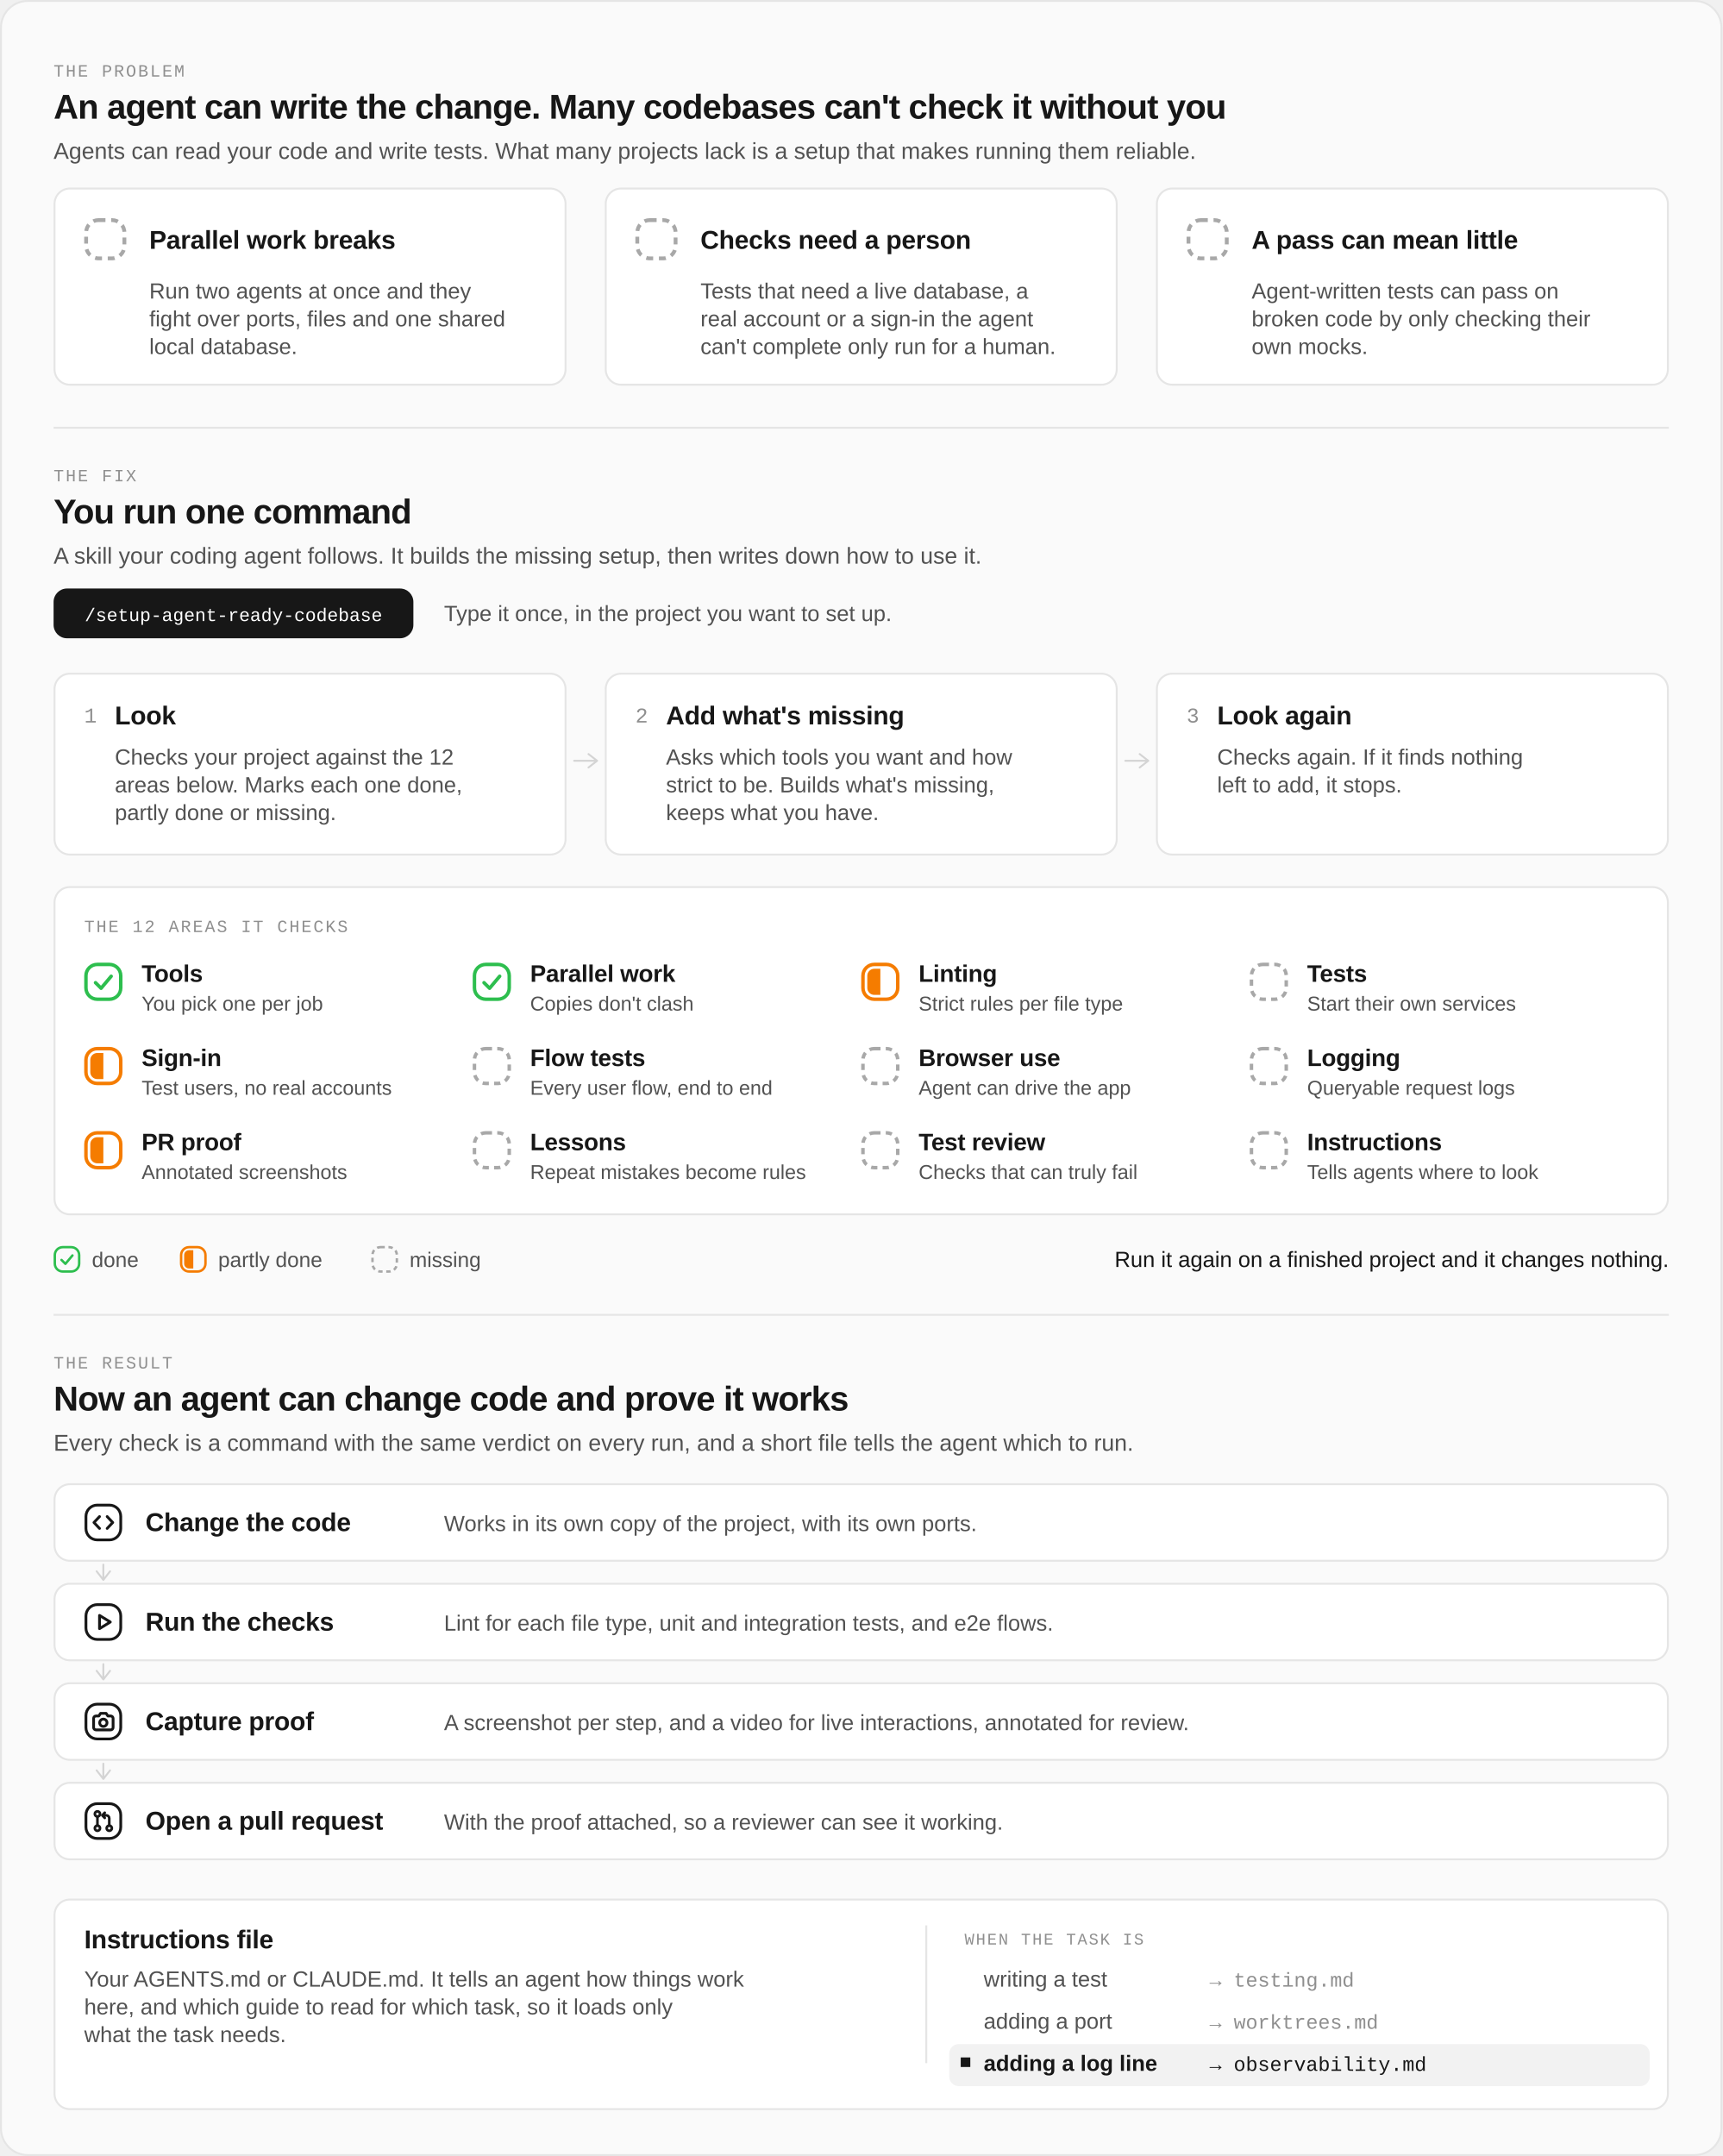
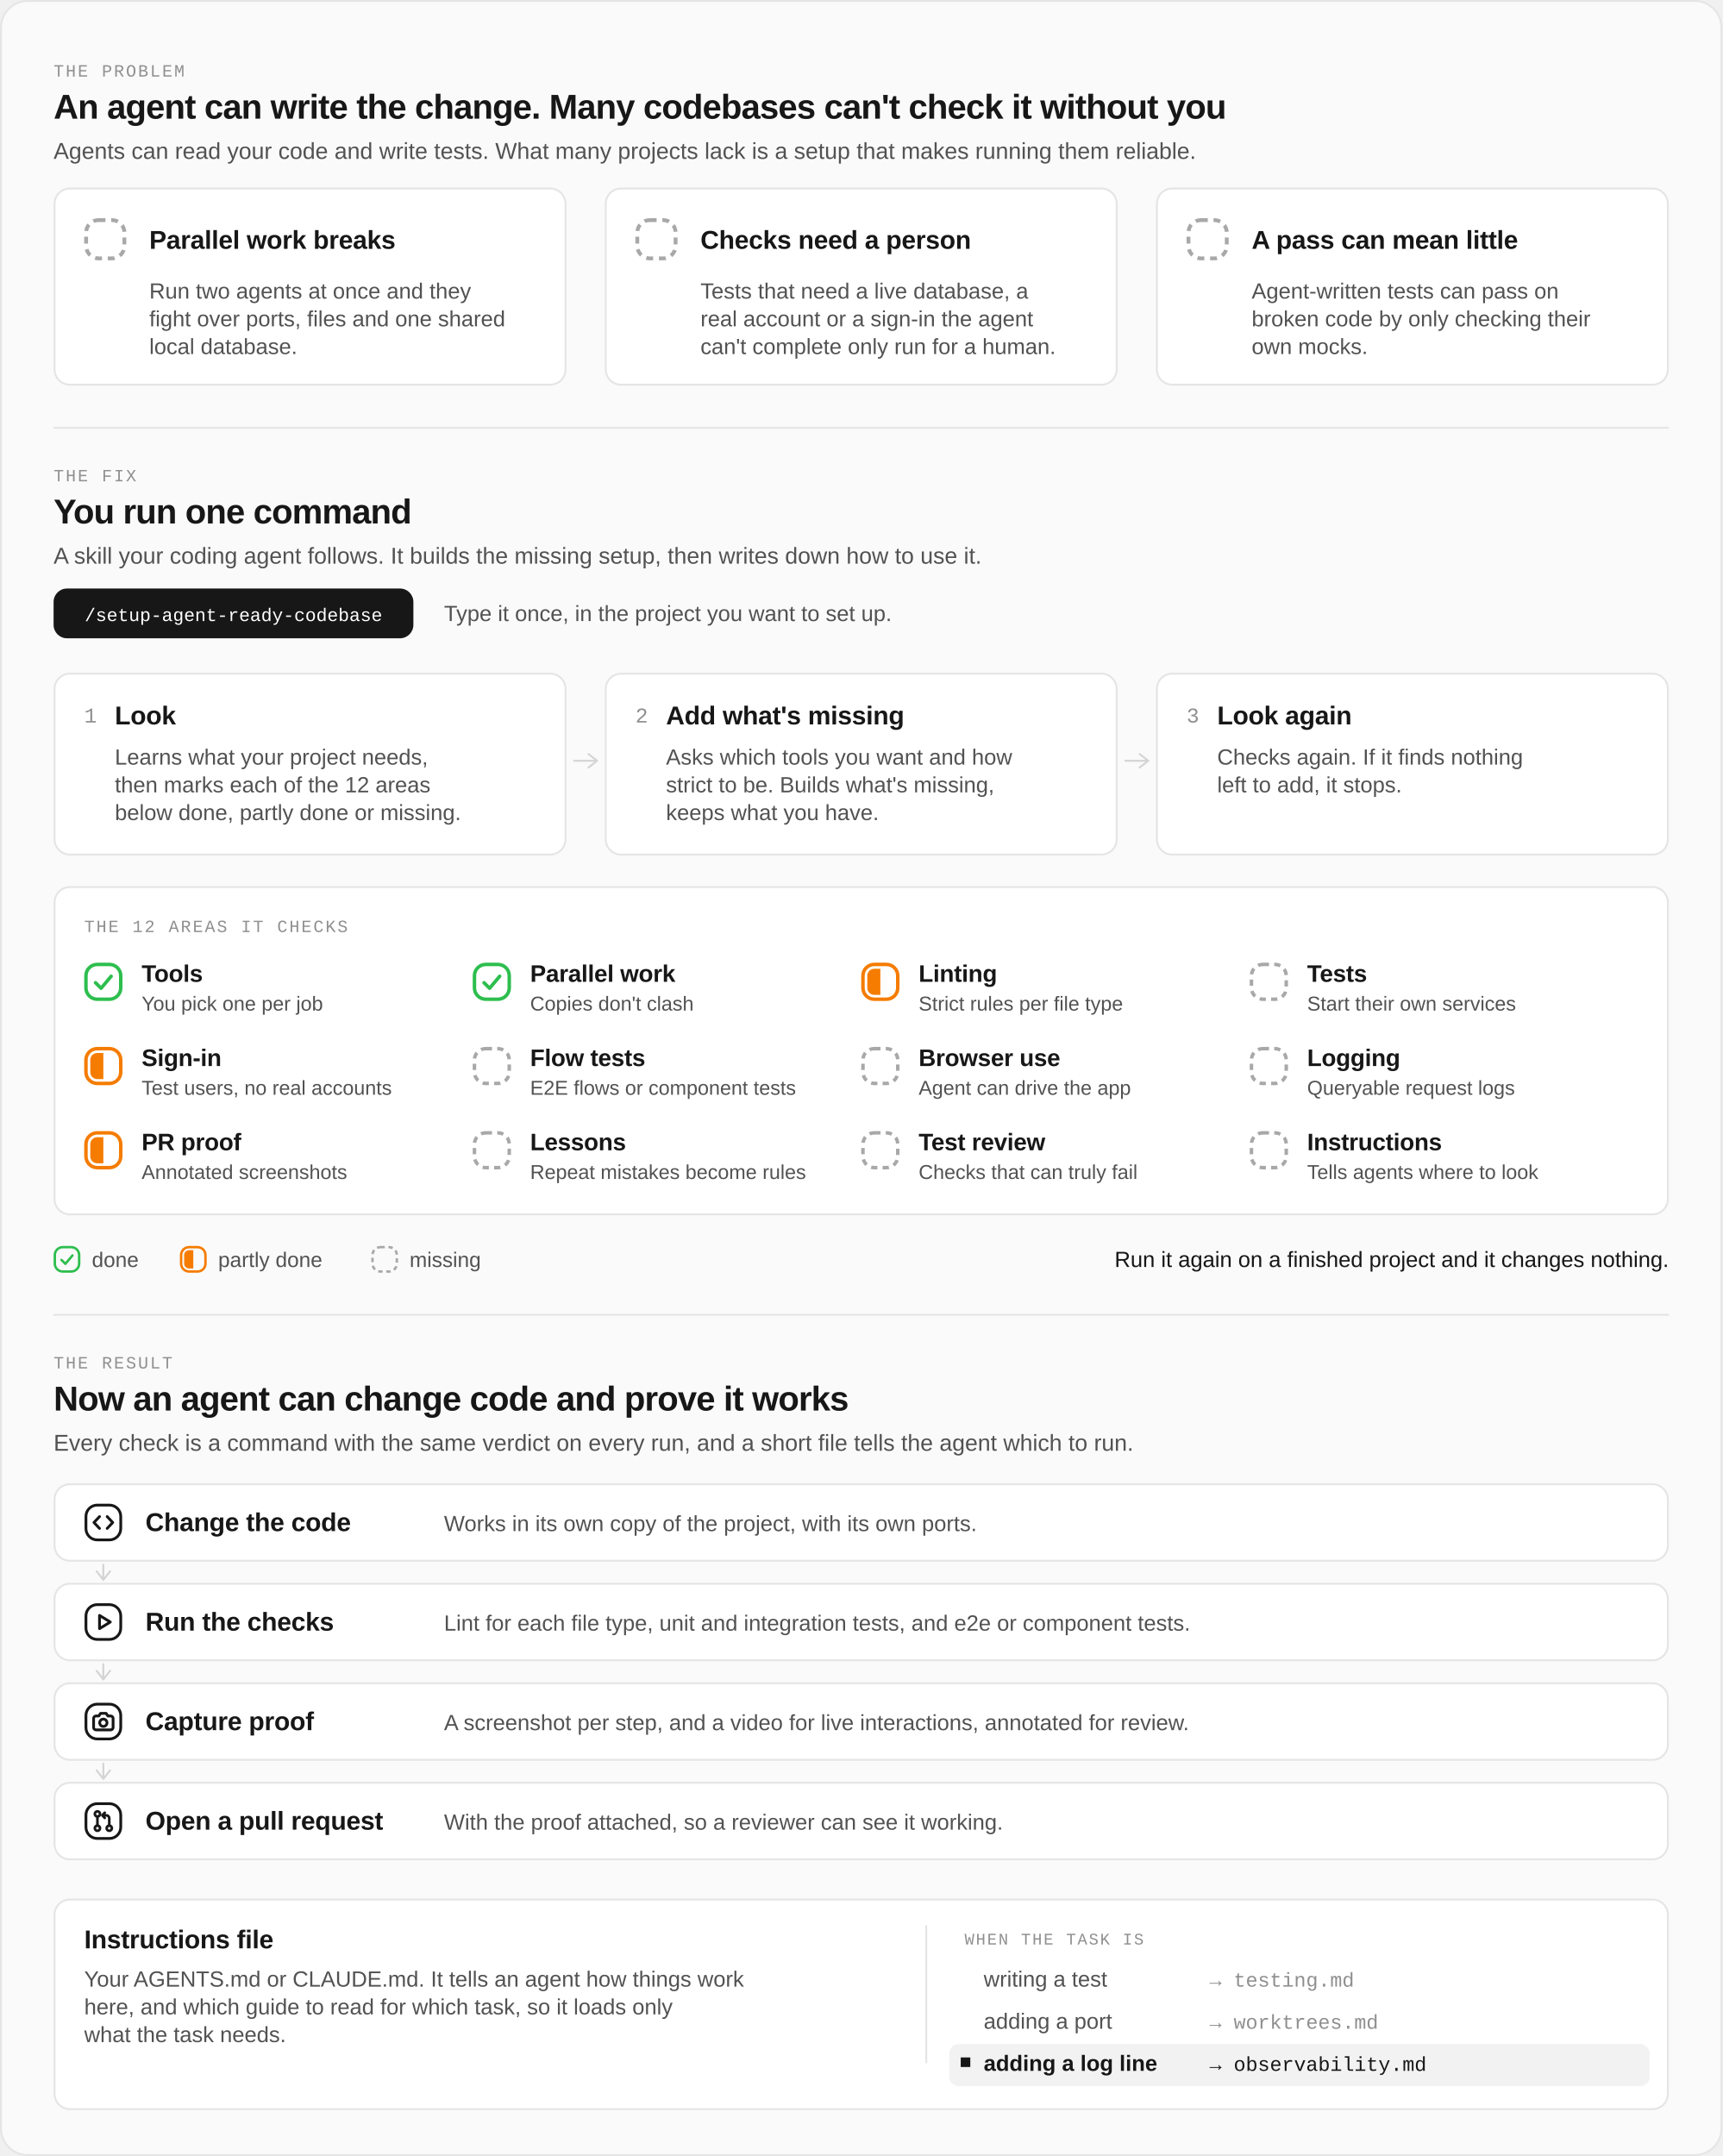
<svg xmlns="http://www.w3.org/2000/svg" viewBox="0 0 900 1126.5" width="900" height="1126.5" role="img" aria-labelledby="t d">
  <style>
.pulse{fill:none;stroke:#171717;stroke-width:2.2;stroke-linecap:round;stroke-dasharray:8 200;stroke-dashoffset:8;opacity:0;animation:run 4.2s linear infinite}
@keyframes run{0%{stroke-dashoffset:8;opacity:0}2%{opacity:1}12%{opacity:1}16%{stroke-dashoffset:-34;opacity:0}100%{stroke-dashoffset:-34;opacity:0}}
.live{animation:breathe 1.6s ease-in-out infinite}
@keyframes breathe{0%,100%{opacity:.45}50%{opacity:1}}
@media (prefers-reduced-motion:reduce){.pulse{display:none}.live{animation:none}}
@media (prefers-reduced-motion:no-preference){@keyframes kddd{0%,27%{opacity:1}31%,57%{opacity:1}61%,97%{opacity:1}100%{opacity:1}}.k-ddd{animation:kddd 10s linear infinite}@keyframes kdmd{0%,27%{opacity:0}31%,57%{opacity:1}61%,97%{opacity:1}100%{opacity:0}}.k-dmd{animation:kdmd 10s linear infinite}@keyframes kdmm{0%,27%{opacity:0}31%,57%{opacity:0}61%,97%{opacity:1}100%{opacity:0}}.k-dmm{animation:kdmm 10s linear infinite}@keyframes kdmp{0%,27%{opacity:0}31%,57%{opacity:0}61%,97%{opacity:1}100%{opacity:0}}.k-dmp{animation:kdmp 10s linear infinite}@keyframes kdpd{0%,27%{opacity:0}31%,57%{opacity:1}61%,97%{opacity:1}100%{opacity:0}}.k-dpd{animation:kdpd 10s linear infinite}@keyframes kdpp{0%,27%{opacity:0}31%,57%{opacity:0}61%,97%{opacity:1}100%{opacity:0}}.k-dpp{animation:kdpp 10s linear infinite}@keyframes kmdd{0%,27%{opacity:0}31%,57%{opacity:0}61%,97%{opacity:0}100%{opacity:0}}.k-mdd{animation:kmdd 10s linear infinite}@keyframes kmmd{0%,27%{opacity:1}31%,57%{opacity:0}61%,97%{opacity:0}100%{opacity:1}}.k-mmd{animation:kmmd 10s linear infinite}@keyframes kmmm{0%,27%{opacity:1}31%,57%{opacity:1}61%,97%{opacity:0}100%{opacity:1}}.k-mmm{animation:kmmm 10s linear infinite}@keyframes kmmp{0%,27%{opacity:1}31%,57%{opacity:0}61%,97%{opacity:0}100%{opacity:1}}.k-mmp{animation:kmmp 10s linear infinite}@keyframes kmpd{0%,27%{opacity:0}31%,57%{opacity:0}61%,97%{opacity:0}100%{opacity:0}}.k-mpd{animation:kmpd 10s linear infinite}@keyframes kmpp{0%,27%{opacity:0}31%,57%{opacity:0}61%,97%{opacity:0}100%{opacity:0}}.k-mpp{animation:kmpp 10s linear infinite}@keyframes kpdd{0%,27%{opacity:0}31%,57%{opacity:0}61%,97%{opacity:0}100%{opacity:0}}.k-pdd{animation:kpdd 10s linear infinite}@keyframes kpmd{0%,27%{opacity:0}31%,57%{opacity:0}61%,97%{opacity:0}100%{opacity:0}}.k-pmd{animation:kpmd 10s linear infinite}@keyframes kpmm{0%,27%{opacity:0}31%,57%{opacity:0}61%,97%{opacity:0}100%{opacity:0}}.k-pmm{animation:kpmm 10s linear infinite}@keyframes kpmp{0%,27%{opacity:0}31%,57%{opacity:1}61%,97%{opacity:0}100%{opacity:0}}.k-pmp{animation:kpmp 10s linear infinite}@keyframes kppd{0%,27%{opacity:1}31%,57%{opacity:0}61%,97%{opacity:0}100%{opacity:1}}.k-ppd{animation:kppd 10s linear infinite}@keyframes kppp{0%,27%{opacity:1}31%,57%{opacity:1}61%,97%{opacity:0}100%{opacity:1}}.k-ppp{animation:kppp 10s linear infinite}@keyframes act1{0%,29%{opacity:1}33%,97%{opacity:0}100%{opacity:1}}@keyframes act2{0%,29%{opacity:0}33%,59%{opacity:1}63%,100%{opacity:0}}@keyframes act3{0%,59%{opacity:0}63%,97%{opacity:1}100%{opacity:0}}.a1{animation:act1 10s linear infinite}.a2{animation:act2 10s linear infinite}.a3{animation:act3 10s linear infinite}}</style>
  <defs>
    <symbol id="s-missing" viewBox="0 0 22 22">
      <rect x="1" y="1" width="20" height="20" rx="6.5" fill="none" stroke="#A8A8A8" stroke-width="2" stroke-dasharray="3.6 3" />
    </symbol>
    <symbol id="s-partial" viewBox="0 0 22 22">
      <clipPath id="cp">
        <rect x="3.5" y="3.5" width="15" height="15" rx="4" />
      </clipPath>
      <rect x="1" y="1" width="20" height="20" rx="6.5" fill="none" stroke="#F57C00" stroke-width="2" />
      <rect x="3.5" y="3.5" width="7.5" height="15" fill="#F57C00" clip-path="url(#cp)" />
    </symbol>
    <symbol id="s-done" viewBox="0 0 22 22">
      <rect x="1" y="1" width="20" height="20" rx="6.5" fill="none" stroke="#2DBE4E" stroke-width="2" />
      <path d="M6.5 11.5l3.2 3.2 5.8-6.9" fill="none" stroke="#2DBE4E" stroke-width="2" stroke-linecap="round" stroke-linejoin="round" />
    </symbol>
    <symbol id="i-code" viewBox="0 0 22 22">
      <rect x="1" y="1" width="20" height="20" rx="6.5" fill="none" stroke="#171717" stroke-width="1.6" />
      <path d="M8.8 7.6L5.6 11l3.2 3.4M13.2 7.6l3.2 3.4-3.2 3.4" fill="none" stroke="#171717" stroke-width="1.6" stroke-linecap="round" stroke-linejoin="round" />
    </symbol>
    <symbol id="i-run" viewBox="0 0 22 22">
      <rect x="1" y="1" width="20" height="20" rx="6.5" fill="none" stroke="#171717" stroke-width="1.6" />
      <path d="M8.8 7.2v7.6l6.2-3.8z" fill="none" stroke="#171717" stroke-width="1.6" stroke-linejoin="round" />
    </symbol>
    <symbol id="i-camera" viewBox="0 0 22 22">
      <rect x="1" y="1" width="20" height="20" rx="6.5" fill="none" stroke="#171717" stroke-width="1.6" />
      <path d="M5.4 9.2a1.4 1.4 0 0 1 1.4-1.4h1.6l1-1.5h3.2l1 1.5h1.6a1.4 1.4 0 0 1 1.4 1.4v5.2a1.4 1.4 0 0 1-1.4 1.4H6.8a1.4 1.4 0 0 1-1.4-1.4z" fill="none" stroke="#171717" stroke-width="1.6" stroke-linejoin="round" />
      <circle cx="11" cy="11.7" r="2.1" fill="none" stroke="#171717" stroke-width="1.6" />
    </symbol>
    <symbol id="i-pr" viewBox="0 0 22 22">
      <rect x="1" y="1" width="20" height="20" rx="6.5" fill="none" stroke="#171717" stroke-width="1.6" />
      <circle cx="7.6" cy="6.9" r="1.5" fill="none" stroke="#171717" stroke-width="1.5" />
      <circle cx="7.6" cy="15.1" r="1.5" fill="none" stroke="#171717" stroke-width="1.5" />
      <circle cx="14.4" cy="15.1" r="1.5" fill="none" stroke="#171717" stroke-width="1.5" />
      <path d="M7.6 8.4v5.2M14.4 13.6V9.4a1.7 1.7 0 0 0-1.7-1.7h-2.1M11.8 6.2l-1.4 1.5 1.4 1.5" fill="none" stroke="#171717" stroke-width="1.5" stroke-linecap="round" stroke-linejoin="round" />
    </symbol>
  </defs>
  <rect x=".5" y=".5" width="899" height="1125.5" rx="14" fill="#fafafa" stroke="#e5e5e5" />
  <text x="28" y="40" font-family="ui-monospace, SFMono-Regular, Menlo, Consolas, 'Liberation Mono', monospace" font-size="9" font-weight="400" fill="#8f8f8f" text-anchor="start" letter-spacing="0.9">THE PROBLEM</text>
  <text x="28" y="62" font-family="-apple-system, BlinkMacSystemFont, 'Segoe UI', 'Helvetica Neue', Arial, sans-serif" font-size="18" font-weight="600" fill="#171717" text-anchor="start" letter-spacing="-0.36">An agent can write the change. Many codebases can't check it without you</text>
  <text x="28" y="83" font-family="-apple-system, BlinkMacSystemFont, 'Segoe UI', 'Helvetica Neue', Arial, sans-serif" font-size="12" font-weight="400" fill="#525252" text-anchor="start">Agents can read your code and write tests. What many projects lack is a setup that makes running them reliable.</text>
  <rect x="28.5" y="98.5" width="267" height="102.5" rx="8" fill="#ffffff" stroke="#e5e5e5" />
  <use href="#s-missing" x="44" y="114" width="22" height="22" />
  <text x="78" y="130" font-family="-apple-system, BlinkMacSystemFont, 'Segoe UI', 'Helvetica Neue', Arial, sans-serif" font-size="13.5" font-weight="600" fill="#171717" text-anchor="start" letter-spacing="-0.1">Parallel work breaks</text>
  <text x="78" y="156" font-family="-apple-system, BlinkMacSystemFont, 'Segoe UI', 'Helvetica Neue', Arial, sans-serif" font-size="11.5" font-weight="400" fill="#525252" text-anchor="start">Run two agents at once and they</text>
  <text x="78" y="170.5" font-family="-apple-system, BlinkMacSystemFont, 'Segoe UI', 'Helvetica Neue', Arial, sans-serif" font-size="11.5" font-weight="400" fill="#525252" text-anchor="start">fight over ports, files and one shared</text>
  <text x="78" y="185" font-family="-apple-system, BlinkMacSystemFont, 'Segoe UI', 'Helvetica Neue', Arial, sans-serif" font-size="11.5" font-weight="400" fill="#525252" text-anchor="start">local database.</text>
  <rect x="316.5" y="98.5" width="267" height="102.5" rx="8" fill="#ffffff" stroke="#e5e5e5" />
  <use href="#s-missing" x="332" y="114" width="22" height="22" />
  <text x="366" y="130" font-family="-apple-system, BlinkMacSystemFont, 'Segoe UI', 'Helvetica Neue', Arial, sans-serif" font-size="13.5" font-weight="600" fill="#171717" text-anchor="start" letter-spacing="-0.1">Checks need a person</text>
  <text x="366" y="156" font-family="-apple-system, BlinkMacSystemFont, 'Segoe UI', 'Helvetica Neue', Arial, sans-serif" font-size="11.5" font-weight="400" fill="#525252" text-anchor="start">Tests that need a live database, a</text>
  <text x="366" y="170.5" font-family="-apple-system, BlinkMacSystemFont, 'Segoe UI', 'Helvetica Neue', Arial, sans-serif" font-size="11.5" font-weight="400" fill="#525252" text-anchor="start">real account or a sign-in the agent</text>
  <text x="366" y="185" font-family="-apple-system, BlinkMacSystemFont, 'Segoe UI', 'Helvetica Neue', Arial, sans-serif" font-size="11.5" font-weight="400" fill="#525252" text-anchor="start">can't complete only run for a human.</text>
  <rect x="604.5" y="98.5" width="267" height="102.5" rx="8" fill="#ffffff" stroke="#e5e5e5" />
  <use href="#s-missing" x="620" y="114" width="22" height="22" />
  <text x="654" y="130" font-family="-apple-system, BlinkMacSystemFont, 'Segoe UI', 'Helvetica Neue', Arial, sans-serif" font-size="13.5" font-weight="600" fill="#171717" text-anchor="start" letter-spacing="-0.1">A pass can mean little</text>
  <text x="654" y="156" font-family="-apple-system, BlinkMacSystemFont, 'Segoe UI', 'Helvetica Neue', Arial, sans-serif" font-size="11.5" font-weight="400" fill="#525252" text-anchor="start">Agent-written tests can pass on</text>
  <text x="654" y="170.5" font-family="-apple-system, BlinkMacSystemFont, 'Segoe UI', 'Helvetica Neue', Arial, sans-serif" font-size="11.5" font-weight="400" fill="#525252" text-anchor="start">broken code by only checking their</text>
  <text x="654" y="185" font-family="-apple-system, BlinkMacSystemFont, 'Segoe UI', 'Helvetica Neue', Arial, sans-serif" font-size="11.5" font-weight="400" fill="#525252" text-anchor="start">own mocks.</text>
  <path d="M28 223.5H872" stroke="#e5e5e5" fill="none" />
  <text x="28" y="251.5" font-family="ui-monospace, SFMono-Regular, Menlo, Consolas, 'Liberation Mono', monospace" font-size="9" font-weight="400" fill="#8f8f8f" text-anchor="start" letter-spacing="0.9">THE FIX</text>
  <text x="28" y="273.5" font-family="-apple-system, BlinkMacSystemFont, 'Segoe UI', 'Helvetica Neue', Arial, sans-serif" font-size="18" font-weight="600" fill="#171717" text-anchor="start" letter-spacing="-0.36">You run one command</text>
  <text x="28" y="294.5" font-family="-apple-system, BlinkMacSystemFont, 'Segoe UI', 'Helvetica Neue', Arial, sans-serif" font-size="12" font-weight="400" fill="#525252" text-anchor="start">A skill your coding agent follows. It builds the missing setup, then writes down how to use it.</text>
  <rect x="28" y="307.5" width="188" height="26" rx="7" fill="#171717" />
  <text x="122" y="324.5" font-family="ui-monospace, SFMono-Regular, Menlo, Consolas, 'Liberation Mono', monospace" font-size="9.6" font-weight="400" fill="#fff" text-anchor="middle">/setup-agent-ready-codebase</text>
  <text x="232" y="324.5" font-family="-apple-system, BlinkMacSystemFont, 'Segoe UI', 'Helvetica Neue', Arial, sans-serif" font-size="11.5" font-weight="400" fill="#525252" text-anchor="start">Type it once, in the project you want to set up.</text>
  <rect x="28.5" y="352" width="267" height="94.5" rx="8" fill="#ffffff" stroke="#e5e5e5" />
  <rect class="act a1" x="28.5" y="352" width="267" height="94.5" rx="8" fill="none" stroke="#171717" stroke-width="1.5" opacity="0" />
  <text x="44" y="377.5" font-family="ui-monospace, SFMono-Regular, Menlo, Consolas, 'Liberation Mono', monospace" font-size="11" font-weight="400" fill="#8f8f8f" text-anchor="start">1</text>
  <text x="60" y="378.5" font-family="-apple-system, BlinkMacSystemFont, 'Segoe UI', 'Helvetica Neue', Arial, sans-serif" font-size="13.5" font-weight="600" fill="#171717" text-anchor="start" letter-spacing="-0.1">Look</text>
-   <text x="60" y="399.5" font-family="-apple-system, BlinkMacSystemFont, 'Segoe UI', 'Helvetica Neue', Arial, sans-serif" font-size="11.5" font-weight="400" fill="#525252" text-anchor="start">Checks your project against the 12</text>
-   <text x="60" y="414" font-family="-apple-system, BlinkMacSystemFont, 'Segoe UI', 'Helvetica Neue', Arial, sans-serif" font-size="11.5" font-weight="400" fill="#525252" text-anchor="start">areas below. Marks each one done,</text>
-   <text x="60" y="428.5" font-family="-apple-system, BlinkMacSystemFont, 'Segoe UI', 'Helvetica Neue', Arial, sans-serif" font-size="11.5" font-weight="400" fill="#525252" text-anchor="start">partly done or missing.</text>
+   <text x="60" y="399.5" font-family="-apple-system, BlinkMacSystemFont, 'Segoe UI', 'Helvetica Neue', Arial, sans-serif" font-size="11.5" font-weight="400" fill="#525252" text-anchor="start">Learns what your project needs,</text>
+   <text x="60" y="414" font-family="-apple-system, BlinkMacSystemFont, 'Segoe UI', 'Helvetica Neue', Arial, sans-serif" font-size="11.5" font-weight="400" fill="#525252" text-anchor="start">then marks each of the 12 areas</text>
+   <text x="60" y="428.5" font-family="-apple-system, BlinkMacSystemFont, 'Segoe UI', 'Helvetica Neue', Arial, sans-serif" font-size="11.5" font-weight="400" fill="#525252" text-anchor="start">below done, partly done or missing.</text>
  <rect x="316.5" y="352" width="267" height="94.5" rx="8" fill="#ffffff" stroke="#e5e5e5" />
  <rect class="act a2" x="316.5" y="352" width="267" height="94.5" rx="8" fill="none" stroke="#171717" stroke-width="1.5" opacity="0" />
  <text x="332" y="377.5" font-family="ui-monospace, SFMono-Regular, Menlo, Consolas, 'Liberation Mono', monospace" font-size="11" font-weight="400" fill="#8f8f8f" text-anchor="start">2</text>
  <text x="348" y="378.5" font-family="-apple-system, BlinkMacSystemFont, 'Segoe UI', 'Helvetica Neue', Arial, sans-serif" font-size="13.5" font-weight="600" fill="#171717" text-anchor="start" letter-spacing="-0.1">Add what's missing</text>
  <text x="348" y="399.5" font-family="-apple-system, BlinkMacSystemFont, 'Segoe UI', 'Helvetica Neue', Arial, sans-serif" font-size="11.5" font-weight="400" fill="#525252" text-anchor="start">Asks which tools you want and how</text>
  <text x="348" y="414" font-family="-apple-system, BlinkMacSystemFont, 'Segoe UI', 'Helvetica Neue', Arial, sans-serif" font-size="11.5" font-weight="400" fill="#525252" text-anchor="start">strict to be. Builds what's missing,</text>
  <text x="348" y="428.5" font-family="-apple-system, BlinkMacSystemFont, 'Segoe UI', 'Helvetica Neue', Arial, sans-serif" font-size="11.5" font-weight="400" fill="#525252" text-anchor="start">keeps what you have.</text>
  <rect x="604.5" y="352" width="267" height="94.5" rx="8" fill="#ffffff" stroke="#e5e5e5" />
  <rect class="act a3" x="604.5" y="352" width="267" height="94.5" rx="8" fill="none" stroke="#171717" stroke-width="1.5" opacity="0" />
  <text x="620" y="377.5" font-family="ui-monospace, SFMono-Regular, Menlo, Consolas, 'Liberation Mono', monospace" font-size="11" font-weight="400" fill="#8f8f8f" text-anchor="start">3</text>
  <text x="636" y="378.5" font-family="-apple-system, BlinkMacSystemFont, 'Segoe UI', 'Helvetica Neue', Arial, sans-serif" font-size="13.5" font-weight="600" fill="#171717" text-anchor="start" letter-spacing="-0.1">Look again</text>
  <text x="636" y="399.5" font-family="-apple-system, BlinkMacSystemFont, 'Segoe UI', 'Helvetica Neue', Arial, sans-serif" font-size="11.5" font-weight="400" fill="#525252" text-anchor="start">Checks again. If it finds nothing</text>
  <text x="636" y="414" font-family="-apple-system, BlinkMacSystemFont, 'Segoe UI', 'Helvetica Neue', Arial, sans-serif" font-size="11.5" font-weight="400" fill="#525252" text-anchor="start">left to add, it stops.</text>
  <path d="M300 397.5H312M307.5 394L312 397.5L307.5 401" fill="none" stroke="#d4d4d4" stroke-width="1" stroke-linecap="round" stroke-linejoin="round" />
  <path class="pulse" style="animation-delay:0.0s" d="M300 397.5H312" />
  <path d="M588 397.5H600M595.5 394L600 397.5L595.5 401" fill="none" stroke="#d4d4d4" stroke-width="1" stroke-linecap="round" stroke-linejoin="round" />
  <path class="pulse" style="animation-delay:0.7s" d="M588 397.5H600" />
  <rect x="28.5" y="463.5" width="843" height="171" rx="8" fill="#ffffff" stroke="#e5e5e5" />
  <text x="44" y="487" font-family="ui-monospace, SFMono-Regular, Menlo, Consolas, 'Liberation Mono', monospace" font-size="9" font-weight="400" fill="#8f8f8f" text-anchor="start" letter-spacing="0.9">THE 12 AREAS IT CHECKS</text>
  <use href="#s-missing" x="44.0" y="503" width="20" height="20" class="k-mdd" opacity="0" />
  <use href="#s-partial" x="44.0" y="503" width="20" height="20" class="k-pdd" opacity="0" />
  <use href="#s-done" x="44.0" y="503" width="20" height="20" class="k-ddd" opacity="1" />
  <text x="74.0" y="513" font-family="-apple-system, BlinkMacSystemFont, 'Segoe UI', 'Helvetica Neue', Arial, sans-serif" font-size="12.5" font-weight="600" fill="#171717" text-anchor="start" letter-spacing="-0.1">Tools</text>
  <text x="74.0" y="528" font-family="-apple-system, BlinkMacSystemFont, 'Segoe UI', 'Helvetica Neue', Arial, sans-serif" font-size="10.5" font-weight="400" fill="#525252" text-anchor="start">You pick one per job</text>
  <use href="#s-missing" x="247.0" y="503" width="20" height="20" class="k-mdd" opacity="0" />
  <use href="#s-partial" x="247.0" y="503" width="20" height="20" class="k-pdd" opacity="0" />
  <use href="#s-done" x="247.0" y="503" width="20" height="20" class="k-ddd" opacity="1" />
  <text x="277.0" y="513" font-family="-apple-system, BlinkMacSystemFont, 'Segoe UI', 'Helvetica Neue', Arial, sans-serif" font-size="12.5" font-weight="600" fill="#171717" text-anchor="start" letter-spacing="-0.1">Parallel work</text>
  <text x="277.0" y="528" font-family="-apple-system, BlinkMacSystemFont, 'Segoe UI', 'Helvetica Neue', Arial, sans-serif" font-size="10.5" font-weight="400" fill="#525252" text-anchor="start">Copies don't clash</text>
  <use href="#s-missing" x="450.0" y="503" width="20" height="20" class="k-mpd" opacity="0" />
  <use href="#s-partial" x="450.0" y="503" width="20" height="20" class="k-ppd" opacity="1" />
  <use href="#s-done" x="450.0" y="503" width="20" height="20" class="k-dpd" opacity="0" />
  <text x="480.0" y="513" font-family="-apple-system, BlinkMacSystemFont, 'Segoe UI', 'Helvetica Neue', Arial, sans-serif" font-size="12.5" font-weight="600" fill="#171717" text-anchor="start" letter-spacing="-0.1">Linting</text>
  <text x="480.0" y="528" font-family="-apple-system, BlinkMacSystemFont, 'Segoe UI', 'Helvetica Neue', Arial, sans-serif" font-size="10.5" font-weight="400" fill="#525252" text-anchor="start">Strict rules per file type</text>
  <use href="#s-missing" x="653.0" y="503" width="20" height="20" class="k-mmd" opacity="1" />
  <use href="#s-partial" x="653.0" y="503" width="20" height="20" class="k-pmd" opacity="0" />
  <use href="#s-done" x="653.0" y="503" width="20" height="20" class="k-dmd" opacity="0" />
  <text x="683.0" y="513" font-family="-apple-system, BlinkMacSystemFont, 'Segoe UI', 'Helvetica Neue', Arial, sans-serif" font-size="12.5" font-weight="600" fill="#171717" text-anchor="start" letter-spacing="-0.1">Tests</text>
  <text x="683.0" y="528" font-family="-apple-system, BlinkMacSystemFont, 'Segoe UI', 'Helvetica Neue', Arial, sans-serif" font-size="10.5" font-weight="400" fill="#525252" text-anchor="start">Start their own services</text>
  <use href="#s-missing" x="44.0" y="547" width="20" height="20" class="k-mpd" opacity="0" />
  <use href="#s-partial" x="44.0" y="547" width="20" height="20" class="k-ppd" opacity="1" />
  <use href="#s-done" x="44.0" y="547" width="20" height="20" class="k-dpd" opacity="0" />
  <text x="74.0" y="557" font-family="-apple-system, BlinkMacSystemFont, 'Segoe UI', 'Helvetica Neue', Arial, sans-serif" font-size="12.5" font-weight="600" fill="#171717" text-anchor="start" letter-spacing="-0.1">Sign-in</text>
  <text x="74.0" y="572" font-family="-apple-system, BlinkMacSystemFont, 'Segoe UI', 'Helvetica Neue', Arial, sans-serif" font-size="10.5" font-weight="400" fill="#525252" text-anchor="start">Test users, no real accounts</text>
  <use href="#s-missing" x="247.0" y="547" width="20" height="20" class="k-mmd" opacity="1" />
  <use href="#s-partial" x="247.0" y="547" width="20" height="20" class="k-pmd" opacity="0" />
  <use href="#s-done" x="247.0" y="547" width="20" height="20" class="k-dmd" opacity="0" />
  <text x="277.0" y="557" font-family="-apple-system, BlinkMacSystemFont, 'Segoe UI', 'Helvetica Neue', Arial, sans-serif" font-size="12.5" font-weight="600" fill="#171717" text-anchor="start" letter-spacing="-0.1">Flow tests</text>
-   <text x="277.0" y="572" font-family="-apple-system, BlinkMacSystemFont, 'Segoe UI', 'Helvetica Neue', Arial, sans-serif" font-size="10.5" font-weight="400" fill="#525252" text-anchor="start">Every user flow, end to end</text>
+   <text x="277.0" y="572" font-family="-apple-system, BlinkMacSystemFont, 'Segoe UI', 'Helvetica Neue', Arial, sans-serif" font-size="10.5" font-weight="400" fill="#525252" text-anchor="start">E2E flows or component tests</text>
  <use href="#s-missing" x="450.0" y="547" width="20" height="20" class="k-mmd" opacity="1" />
  <use href="#s-partial" x="450.0" y="547" width="20" height="20" class="k-pmd" opacity="0" />
  <use href="#s-done" x="450.0" y="547" width="20" height="20" class="k-dmd" opacity="0" />
  <text x="480.0" y="557" font-family="-apple-system, BlinkMacSystemFont, 'Segoe UI', 'Helvetica Neue', Arial, sans-serif" font-size="12.5" font-weight="600" fill="#171717" text-anchor="start" letter-spacing="-0.1">Browser use</text>
  <text x="480.0" y="572" font-family="-apple-system, BlinkMacSystemFont, 'Segoe UI', 'Helvetica Neue', Arial, sans-serif" font-size="10.5" font-weight="400" fill="#525252" text-anchor="start">Agent can drive the app</text>
  <use href="#s-missing" x="653.0" y="547" width="20" height="20" class="k-mmp" opacity="1" />
  <use href="#s-partial" x="653.0" y="547" width="20" height="20" class="k-pmp" opacity="0" />
  <use href="#s-done" x="653.0" y="547" width="20" height="20" class="k-dmp" opacity="0" />
  <text x="683.0" y="557" font-family="-apple-system, BlinkMacSystemFont, 'Segoe UI', 'Helvetica Neue', Arial, sans-serif" font-size="12.5" font-weight="600" fill="#171717" text-anchor="start" letter-spacing="-0.1">Logging</text>
  <text x="683.0" y="572" font-family="-apple-system, BlinkMacSystemFont, 'Segoe UI', 'Helvetica Neue', Arial, sans-serif" font-size="10.5" font-weight="400" fill="#525252" text-anchor="start">Queryable request logs</text>
  <use href="#s-missing" x="44.0" y="591" width="20" height="20" class="k-mpp" opacity="0" />
  <use href="#s-partial" x="44.0" y="591" width="20" height="20" class="k-ppp" opacity="1" />
  <use href="#s-done" x="44.0" y="591" width="20" height="20" class="k-dpp" opacity="0" />
  <text x="74.0" y="601" font-family="-apple-system, BlinkMacSystemFont, 'Segoe UI', 'Helvetica Neue', Arial, sans-serif" font-size="12.5" font-weight="600" fill="#171717" text-anchor="start" letter-spacing="-0.1">PR proof</text>
  <text x="74.0" y="616" font-family="-apple-system, BlinkMacSystemFont, 'Segoe UI', 'Helvetica Neue', Arial, sans-serif" font-size="10.5" font-weight="400" fill="#525252" text-anchor="start">Annotated screenshots</text>
  <use href="#s-missing" x="247.0" y="591" width="20" height="20" class="k-mmm" opacity="1" />
  <use href="#s-partial" x="247.0" y="591" width="20" height="20" class="k-pmm" opacity="0" />
  <use href="#s-done" x="247.0" y="591" width="20" height="20" class="k-dmm" opacity="0" />
  <text x="277.0" y="601" font-family="-apple-system, BlinkMacSystemFont, 'Segoe UI', 'Helvetica Neue', Arial, sans-serif" font-size="12.5" font-weight="600" fill="#171717" text-anchor="start" letter-spacing="-0.1">Lessons</text>
  <text x="277.0" y="616" font-family="-apple-system, BlinkMacSystemFont, 'Segoe UI', 'Helvetica Neue', Arial, sans-serif" font-size="10.5" font-weight="400" fill="#525252" text-anchor="start">Repeat mistakes become rules</text>
  <use href="#s-missing" x="450.0" y="591" width="20" height="20" class="k-mmm" opacity="1" />
  <use href="#s-partial" x="450.0" y="591" width="20" height="20" class="k-pmm" opacity="0" />
  <use href="#s-done" x="450.0" y="591" width="20" height="20" class="k-dmm" opacity="0" />
  <text x="480.0" y="601" font-family="-apple-system, BlinkMacSystemFont, 'Segoe UI', 'Helvetica Neue', Arial, sans-serif" font-size="12.5" font-weight="600" fill="#171717" text-anchor="start" letter-spacing="-0.1">Test review</text>
  <text x="480.0" y="616" font-family="-apple-system, BlinkMacSystemFont, 'Segoe UI', 'Helvetica Neue', Arial, sans-serif" font-size="10.5" font-weight="400" fill="#525252" text-anchor="start">Checks that can truly fail</text>
  <use href="#s-missing" x="653.0" y="591" width="20" height="20" class="k-mmm" opacity="1" />
  <use href="#s-partial" x="653.0" y="591" width="20" height="20" class="k-pmm" opacity="0" />
  <use href="#s-done" x="653.0" y="591" width="20" height="20" class="k-dmm" opacity="0" />
  <text x="683.0" y="601" font-family="-apple-system, BlinkMacSystemFont, 'Segoe UI', 'Helvetica Neue', Arial, sans-serif" font-size="12.5" font-weight="600" fill="#171717" text-anchor="start" letter-spacing="-0.1">Instructions</text>
  <text x="683.0" y="616" font-family="-apple-system, BlinkMacSystemFont, 'Segoe UI', 'Helvetica Neue', Arial, sans-serif" font-size="10.5" font-weight="400" fill="#525252" text-anchor="start">Tells agents where to look</text>
  <use href="#s-done" x="28" y="651" width="14" height="14" />
  <text x="48" y="662" font-family="-apple-system, BlinkMacSystemFont, 'Segoe UI', 'Helvetica Neue', Arial, sans-serif" font-size="11" font-weight="400" fill="#525252" text-anchor="start">done</text>
  <use href="#s-partial" x="94" y="651" width="14" height="14" />
  <text x="114" y="662" font-family="-apple-system, BlinkMacSystemFont, 'Segoe UI', 'Helvetica Neue', Arial, sans-serif" font-size="11" font-weight="400" fill="#525252" text-anchor="start">partly done</text>
  <use href="#s-missing" x="194" y="651" width="14" height="14" />
  <text x="214" y="662" font-family="-apple-system, BlinkMacSystemFont, 'Segoe UI', 'Helvetica Neue', Arial, sans-serif" font-size="11" font-weight="400" fill="#525252" text-anchor="start">missing</text>
  <text x="872" y="662" font-family="-apple-system, BlinkMacSystemFont, 'Segoe UI', 'Helvetica Neue', Arial, sans-serif" font-size="11.5" font-weight="500" fill="#171717" text-anchor="end">Run it again on a finished project and it changes nothing.</text>
  <path d="M28 687H872" stroke="#e5e5e5" fill="none" />
  <text x="28" y="715" font-family="ui-monospace, SFMono-Regular, Menlo, Consolas, 'Liberation Mono', monospace" font-size="9" font-weight="400" fill="#8f8f8f" text-anchor="start" letter-spacing="0.9">THE RESULT</text>
  <text x="28" y="737" font-family="-apple-system, BlinkMacSystemFont, 'Segoe UI', 'Helvetica Neue', Arial, sans-serif" font-size="18" font-weight="600" fill="#171717" text-anchor="start" letter-spacing="-0.36">Now an agent can change code and prove it works</text>
  <text x="28" y="758" font-family="-apple-system, BlinkMacSystemFont, 'Segoe UI', 'Helvetica Neue', Arial, sans-serif" font-size="12" font-weight="400" fill="#525252" text-anchor="start">Every check is a command with the same verdict on every run, and a short file tells the agent which to run.</text>
  <rect x="28.5" y="775.5" width="843" height="40" rx="8" fill="#ffffff" stroke="#e5e5e5" />
  <use href="#i-code" x="44" y="785.5" width="20" height="20" />
  <text x="76" y="800" font-family="-apple-system, BlinkMacSystemFont, 'Segoe UI', 'Helvetica Neue', Arial, sans-serif" font-size="13.5" font-weight="600" fill="#171717" text-anchor="start" letter-spacing="-0.1">Change the code</text>
  <text x="232" y="800" font-family="-apple-system, BlinkMacSystemFont, 'Segoe UI', 'Helvetica Neue', Arial, sans-serif" font-size="11.5" font-weight="400" fill="#525252" text-anchor="start">Works in its own copy of the project, with its own ports.</text>
  <path d="M54 817.5V825.5M50.5 821L54 825.5L57.5 821" fill="none" stroke="#d4d4d4" stroke-width="1" stroke-linecap="round" stroke-linejoin="round" />
  <path class="pulse" style="animation-delay:1.4s" d="M54 817.5V825.5" />
  <rect x="28.5" y="827.5" width="843" height="40" rx="8" fill="#ffffff" stroke="#e5e5e5" />
  <use href="#i-run" x="44" y="837.5" width="20" height="20" />
  <text x="76" y="852" font-family="-apple-system, BlinkMacSystemFont, 'Segoe UI', 'Helvetica Neue', Arial, sans-serif" font-size="13.5" font-weight="600" fill="#171717" text-anchor="start" letter-spacing="-0.1">Run the checks</text>
-   <text x="232" y="852" font-family="-apple-system, BlinkMacSystemFont, 'Segoe UI', 'Helvetica Neue', Arial, sans-serif" font-size="11.5" font-weight="400" fill="#525252" text-anchor="start">Lint for each file type, unit and integration tests, and e2e flows.</text>
+   <text x="232" y="852" font-family="-apple-system, BlinkMacSystemFont, 'Segoe UI', 'Helvetica Neue', Arial, sans-serif" font-size="11.5" font-weight="400" fill="#525252" text-anchor="start">Lint for each file type, unit and integration tests, and e2e or component tests.</text>
  <path d="M54 869.5V877.5M50.5 873L54 877.5L57.5 873" fill="none" stroke="#d4d4d4" stroke-width="1" stroke-linecap="round" stroke-linejoin="round" />
  <path class="pulse" style="animation-delay:2.1s" d="M54 869.5V877.5" />
  <rect x="28.5" y="879.5" width="843" height="40" rx="8" fill="#ffffff" stroke="#e5e5e5" />
  <use href="#i-camera" x="44" y="889.5" width="20" height="20" />
  <text x="76" y="904" font-family="-apple-system, BlinkMacSystemFont, 'Segoe UI', 'Helvetica Neue', Arial, sans-serif" font-size="13.5" font-weight="600" fill="#171717" text-anchor="start" letter-spacing="-0.1">Capture proof</text>
  <text x="232" y="904" font-family="-apple-system, BlinkMacSystemFont, 'Segoe UI', 'Helvetica Neue', Arial, sans-serif" font-size="11.5" font-weight="400" fill="#525252" text-anchor="start">A screenshot per step, and a video for live interactions, annotated for review.</text>
  <path d="M54 921.5V929.5M50.5 925L54 929.5L57.5 925" fill="none" stroke="#d4d4d4" stroke-width="1" stroke-linecap="round" stroke-linejoin="round" />
  <path class="pulse" style="animation-delay:2.8s" d="M54 921.5V929.5" />
  <rect x="28.5" y="931.5" width="843" height="40" rx="8" fill="#ffffff" stroke="#e5e5e5" />
  <use href="#i-pr" x="44" y="941.5" width="20" height="20" />
  <text x="76" y="956" font-family="-apple-system, BlinkMacSystemFont, 'Segoe UI', 'Helvetica Neue', Arial, sans-serif" font-size="13.5" font-weight="600" fill="#171717" text-anchor="start" letter-spacing="-0.1">Open a pull request</text>
  <text x="232" y="956" font-family="-apple-system, BlinkMacSystemFont, 'Segoe UI', 'Helvetica Neue', Arial, sans-serif" font-size="11.5" font-weight="400" fill="#525252" text-anchor="start">With the proof attached, so a reviewer can see it working.</text>
  <rect x="28.5" y="992.5" width="843" height="109.5" rx="8" fill="#ffffff" stroke="#e5e5e5" />
  <text x="44" y="1018" font-family="-apple-system, BlinkMacSystemFont, 'Segoe UI', 'Helvetica Neue', Arial, sans-serif" font-size="13.5" font-weight="600" fill="#171717" text-anchor="start" letter-spacing="-0.1">Instructions file</text>
  <text x="44" y="1038" font-family="-apple-system, BlinkMacSystemFont, 'Segoe UI', 'Helvetica Neue', Arial, sans-serif" font-size="11.5" font-weight="400" fill="#525252" text-anchor="start">Your AGENTS.md or CLAUDE.md. It tells an agent how things work</text>
  <text x="44" y="1052.5" font-family="-apple-system, BlinkMacSystemFont, 'Segoe UI', 'Helvetica Neue', Arial, sans-serif" font-size="11.5" font-weight="400" fill="#525252" text-anchor="start">here, and which guide to read for which task, so it loads only</text>
  <text x="44" y="1067" font-family="-apple-system, BlinkMacSystemFont, 'Segoe UI', 'Helvetica Neue', Arial, sans-serif" font-size="11.5" font-weight="400" fill="#525252" text-anchor="start">what the task needs.</text>
  <path d="M484 1006V1078" stroke="#e5e5e5" fill="none" />
  <text x="504" y="1016" font-family="ui-monospace, SFMono-Regular, Menlo, Consolas, 'Liberation Mono', monospace" font-size="8.5" font-weight="400" fill="#8f8f8f" text-anchor="start" letter-spacing="0.8">WHEN THE TASK IS</text>
  <text x="514" y="1038" font-family="-apple-system, BlinkMacSystemFont, 'Segoe UI', 'Helvetica Neue', Arial, sans-serif" font-size="11.5" font-weight="400" fill="#525252" text-anchor="start">writing a test</text>
  <text x="632" y="1038" font-family="ui-monospace, SFMono-Regular, Menlo, Consolas, 'Liberation Mono', monospace" font-size="10.5" font-weight="400" fill="#8f8f8f" text-anchor="start">→ testing.md</text>
  <text x="514" y="1060" font-family="-apple-system, BlinkMacSystemFont, 'Segoe UI', 'Helvetica Neue', Arial, sans-serif" font-size="11.5" font-weight="400" fill="#525252" text-anchor="start">adding a port</text>
  <text x="632" y="1060" font-family="ui-monospace, SFMono-Regular, Menlo, Consolas, 'Liberation Mono', monospace" font-size="10.5" font-weight="400" fill="#8f8f8f" text-anchor="start">→ worktrees.md</text>
  <rect x="496" y="1068" width="366" height="22" rx="5" fill="#f2f2f2" />
  <rect x="502" y="1075" width="5" height="5" fill="#171717" />
  <text x="514" y="1082" font-family="-apple-system, BlinkMacSystemFont, 'Segoe UI', 'Helvetica Neue', Arial, sans-serif" font-size="11.5" font-weight="600" fill="#171717" text-anchor="start">adding a log line</text>
  <text x="632" y="1082" font-family="ui-monospace, SFMono-Regular, Menlo, Consolas, 'Liberation Mono', monospace" font-size="10.5" font-weight="400" fill="#171717" text-anchor="start">→ observability.md</text>
</svg>
